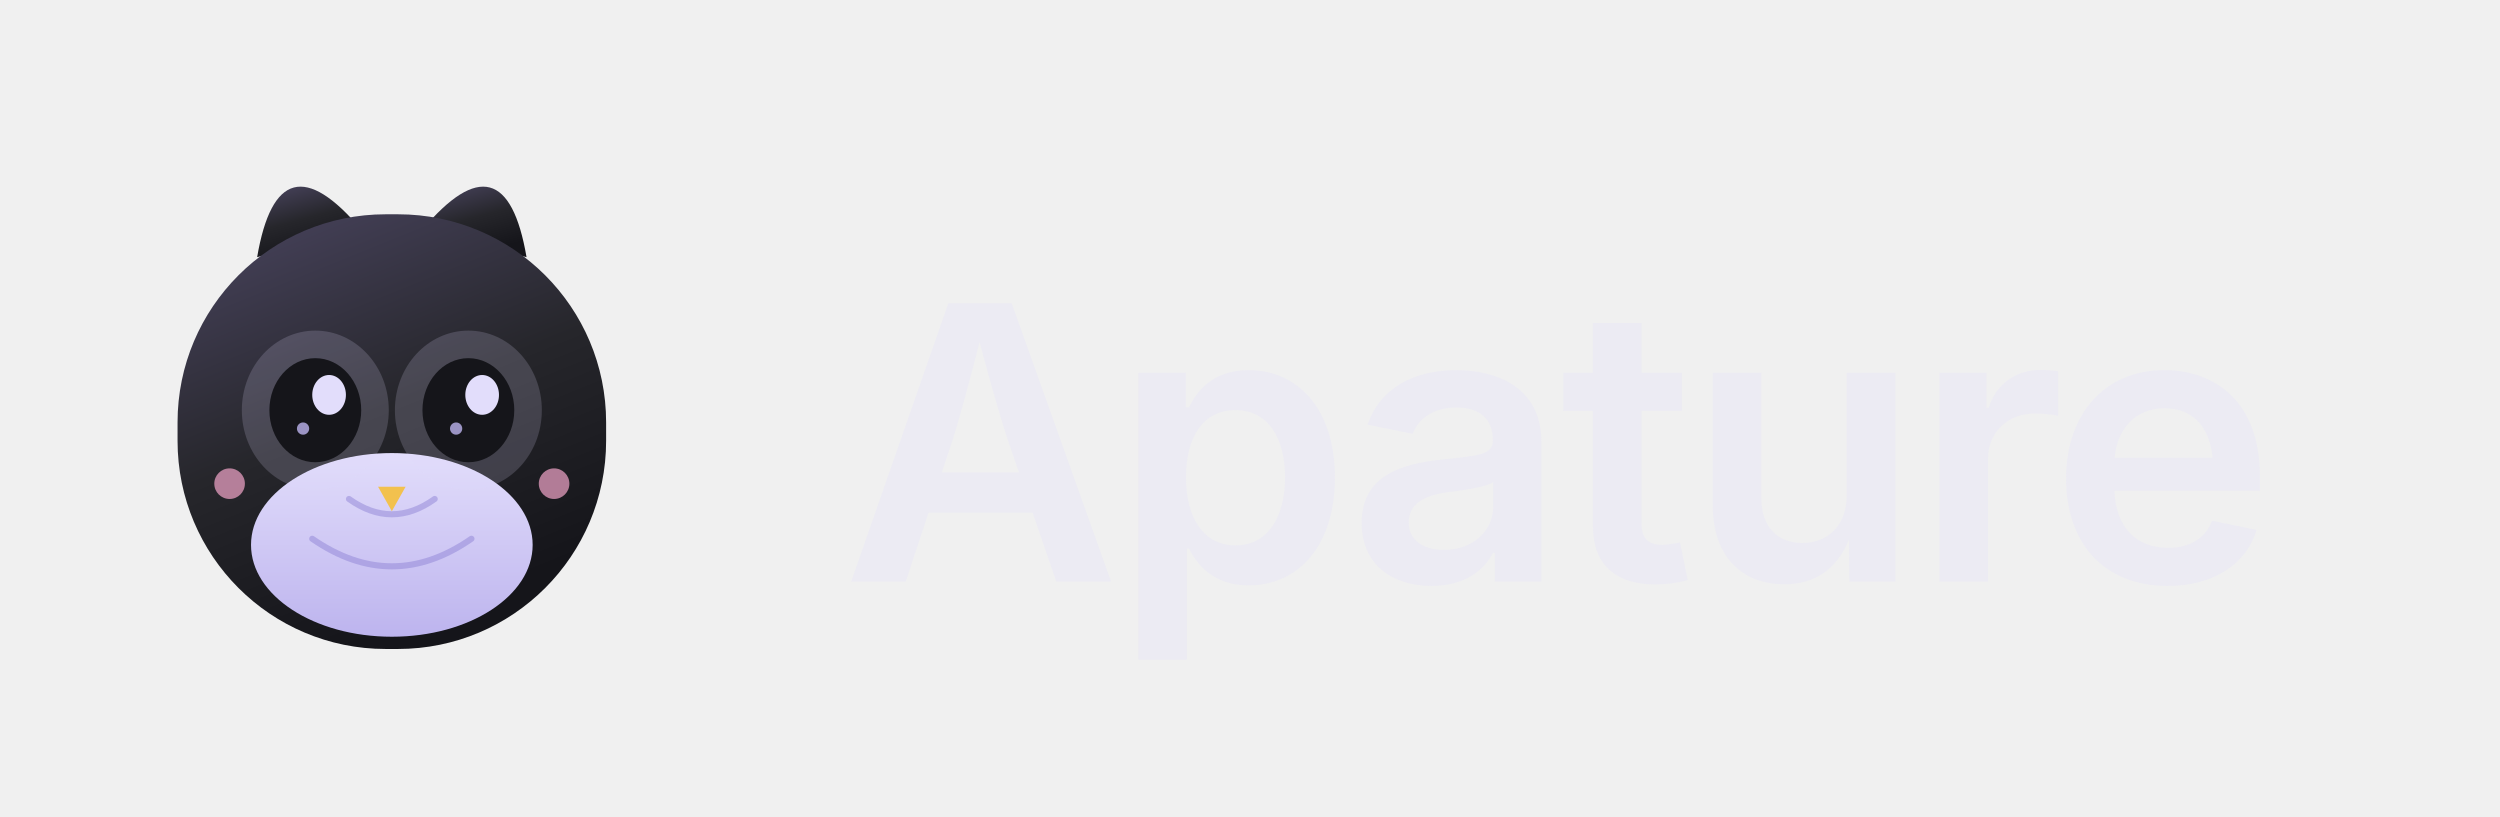
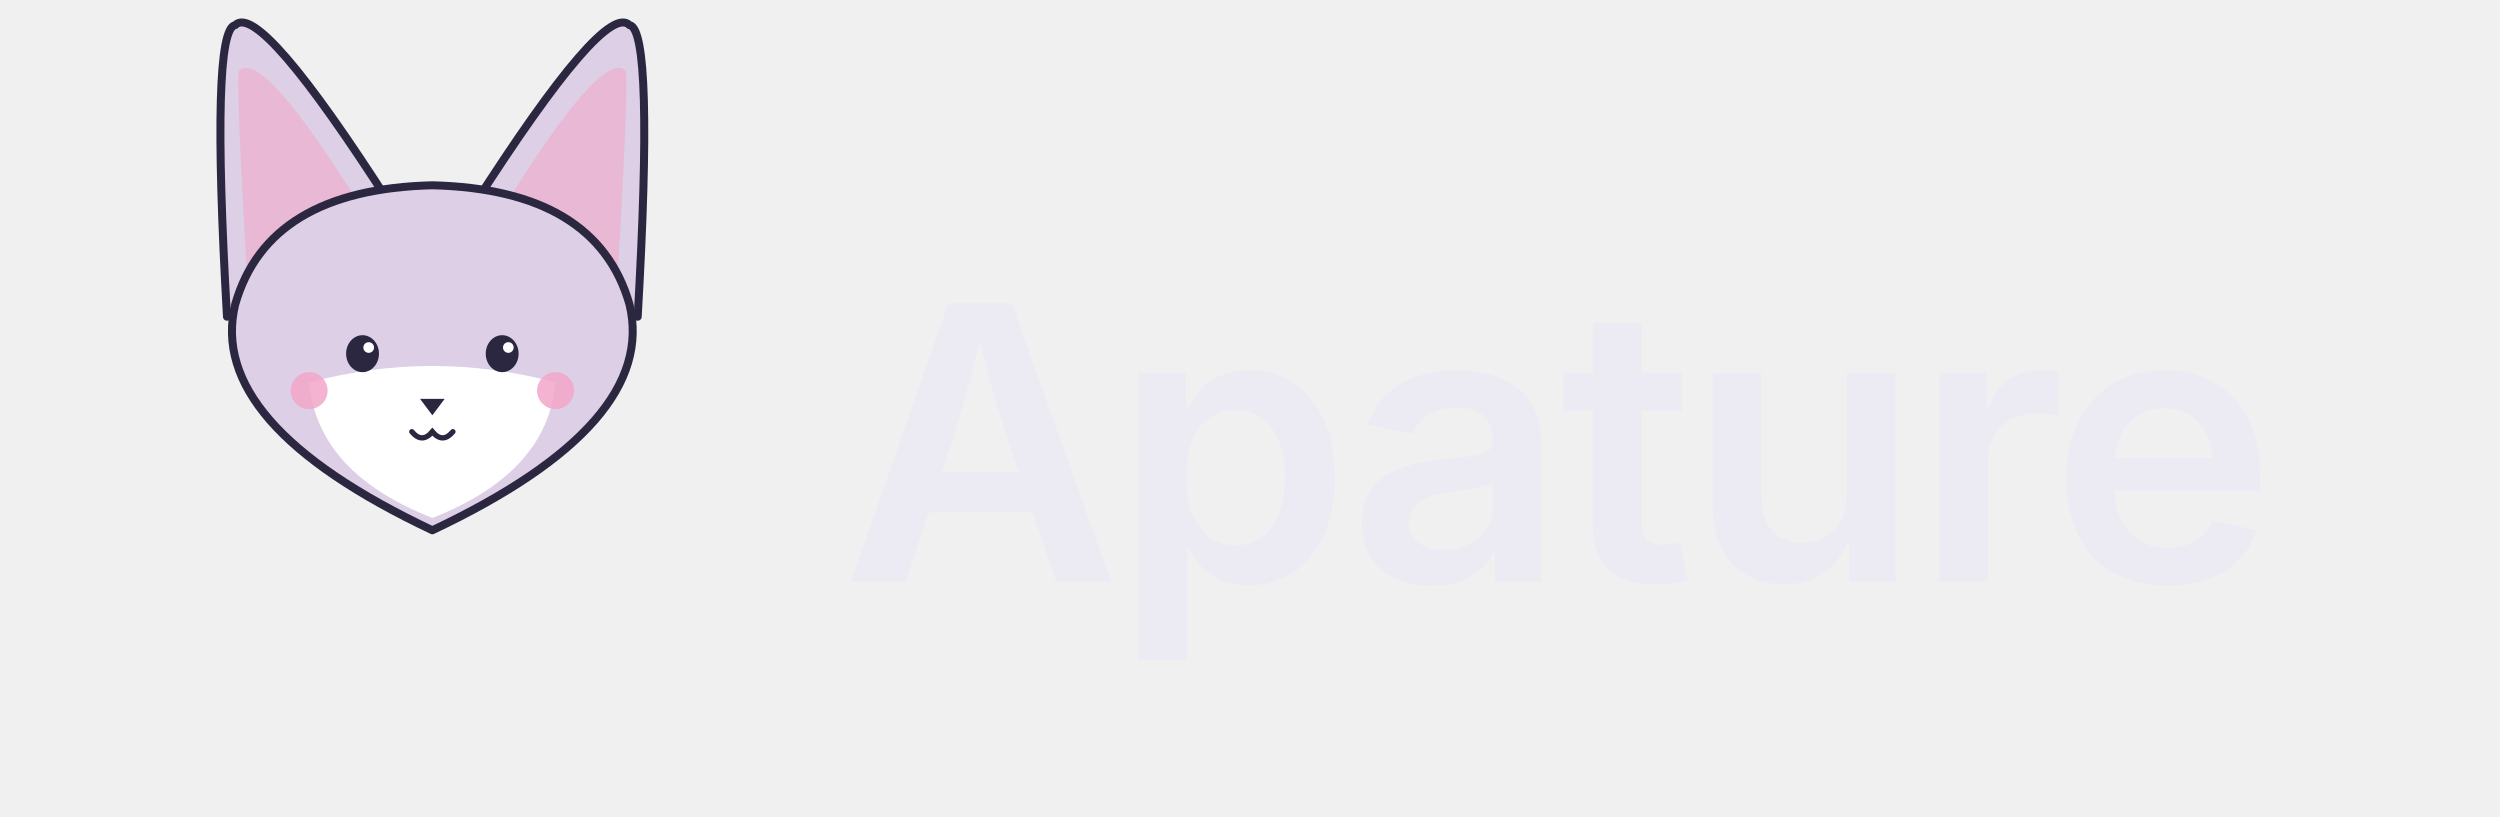
<svg xmlns="http://www.w3.org/2000/svg" viewBox="0 0 980 320" width="980" height="320">
-   <defs>
-     <linearGradient id="body" x1="0" y1="0" x2="0.4" y2="1">
-       <stop offset="0" stop-color="#4A4560" />
-       <stop offset="0.55" stop-color="#26262B" />
-       <stop offset="1" stop-color="#15151A" />
-     </linearGradient>
-     <linearGradient id="belly" x1="0" y1="0" x2="0" y2="1">
-       <stop offset="0" stop-color="#E2DDFB" />
-       <stop offset="1" stop-color="#BDB4EE" />
-     </linearGradient>
-     <linearGradient id="wing" x1="0" y1="0" x2="1" y2="1">
-       <stop offset="0" stop-color="#BDB4EE" />
-       <stop offset="1" stop-color="#8F84D6" />
-     </linearGradient>
-     <radialGradient id="glow" cx="0.5" cy="0.6" r="0.6">
-       <stop offset="0" stop-color="#BDB4EE" stop-opacity="0.35" />
-       <stop offset="1" stop-color="#BDB4EE" stop-opacity="0" />
-     </radialGradient>
-     <linearGradient id="tile" x1="0" y1="0" x2="0" y2="1">
-       <stop offset="0" stop-color="#2E2A44" />
-       <stop offset="1" stop-color="#141417" />
-     </linearGradient>
-   </defs>
-   <g transform="scale(0.6)">
-     <path d="M168 168 Q182 86 236 150 Z" fill="url(#body)" />
-     <path d="M344 168 Q330 86 276 150 Z" fill="url(#body)" />
-     <rect x="116" y="140" width="280" height="284" rx="136" fill="url(#body)" />
-     <ellipse cx="256" cy="356" rx="92" ry="60" fill="url(#belly)" />
-     <path d="M204 352 Q256 388 308 352" fill="none" stroke="#8F84D6" stroke-width="4" stroke-linecap="round" opacity="0.5" />
-     <path d="M228 326 Q256 346 284 326" fill="none" stroke="#8F84D6" stroke-width="4" stroke-linecap="round" opacity="0.5" />
-     <ellipse cx="206" cy="268" rx="48" ry="52" fill="#E2DDFB" fill-opacity="0.18" />
-     <ellipse cx="306" cy="268" rx="48" ry="52" fill="#E2DDFB" fill-opacity="0.18" />
-     <ellipse cx="206" cy="268" rx="30" ry="34" fill="#15151A" />
-     <ellipse cx="215" cy="258" rx="11" ry="13" fill="#E2DDFB" />
-     <circle cx="198" cy="280" r="4" fill="#BDB4EE" fill-opacity="0.8" />
-     <ellipse cx="306" cy="268" rx="30" ry="34" fill="#15151A" />
-     <ellipse cx="315" cy="258" rx="11" ry="13" fill="#E2DDFB" />
-     <circle cx="298" cy="280" r="4" fill="#BDB4EE" fill-opacity="0.8" />
-     <path d="M247 318 L265 318 L256 334 Z" fill="#F2C14E" />
-     <circle cx="150" cy="316" r="10" fill="#F2A6C9" fill-opacity="0.7" />
-     <circle cx="362" cy="316" r="10" fill="#F2A6C9" fill-opacity="0.7" />
+   <g transform="translate(-10 -40) scale(0.7)">
+     <g transform="translate(-38 -30) scale(1.15)">
+       <path d="M156 230 Q148 90 160 88 Q172 76 236 176 Z" fill="#DCCFE6" stroke="#2B2740" stroke-width="3.9" stroke-linejoin="round" stroke-linecap="round" />
+       <path d="M166 214 Q160 112 162 110 Q174 100 222 178 Z" fill="#E9B8D4" stroke="none" />
+       <path d="M356 230 Q364 90 352 88 Q340 76 276 176 Z" fill="#DCCFE6" stroke="#2B2740" stroke-width="3.9" stroke-linejoin="round" stroke-linecap="round" />
+       <path d="M346 214 Q352 112 350 110 Q338 100 290 178 Z" fill="#E9B8D4" stroke="none" />
+       <path d="M160 224 Q176 168 256 166 Q336 168 352 224 Q366 282 256 334 Q146 282 160 224 Z" fill="#DCCFE6" stroke="#2B2740" stroke-width="3.9" stroke-linejoin="round" stroke-linecap="round" />
+       <path d="M196 262 Q256 246 316 262 Q312 306 256 328 Q200 306 196 262 Z" fill="#FFFFFF" stroke="none" />
+       <ellipse cx="222" cy="248" rx="8" ry="9" fill="#2B2740" />
+       <ellipse cx="290" cy="248" rx="8" ry="9" fill="#2B2740" />
+       <circle cx="225" cy="245" r="2.6" fill="#FFFFFF" />
+       <circle cx="293" cy="245" r="2.6" fill="#FFFFFF" />
+       <path d="M250 270 L262 270 L256 278 Z" fill="#2B2740" />
+       <path d="M246 286 Q251 292 256 286 Q261 292 266 286" fill="none" stroke="#2B2740" stroke-width="2.6" stroke-linecap="round" />
+       <circle cx="196" cy="266" r="9" fill="#F2A6C9" fill-opacity="0.85" />
+       <circle cx="316" cy="266" r="9" fill="#F2A6C9" fill-opacity="0.85" />
+     </g>
  </g>
  <text x="330" y="228" font-family="SF Pro Display, -apple-system, Helvetica Neue, Inter, system-ui, sans-serif" font-weight="600" font-size="150" letter-spacing="-0.02em" fill="#ECEBF3">Apature</text>
</svg>
